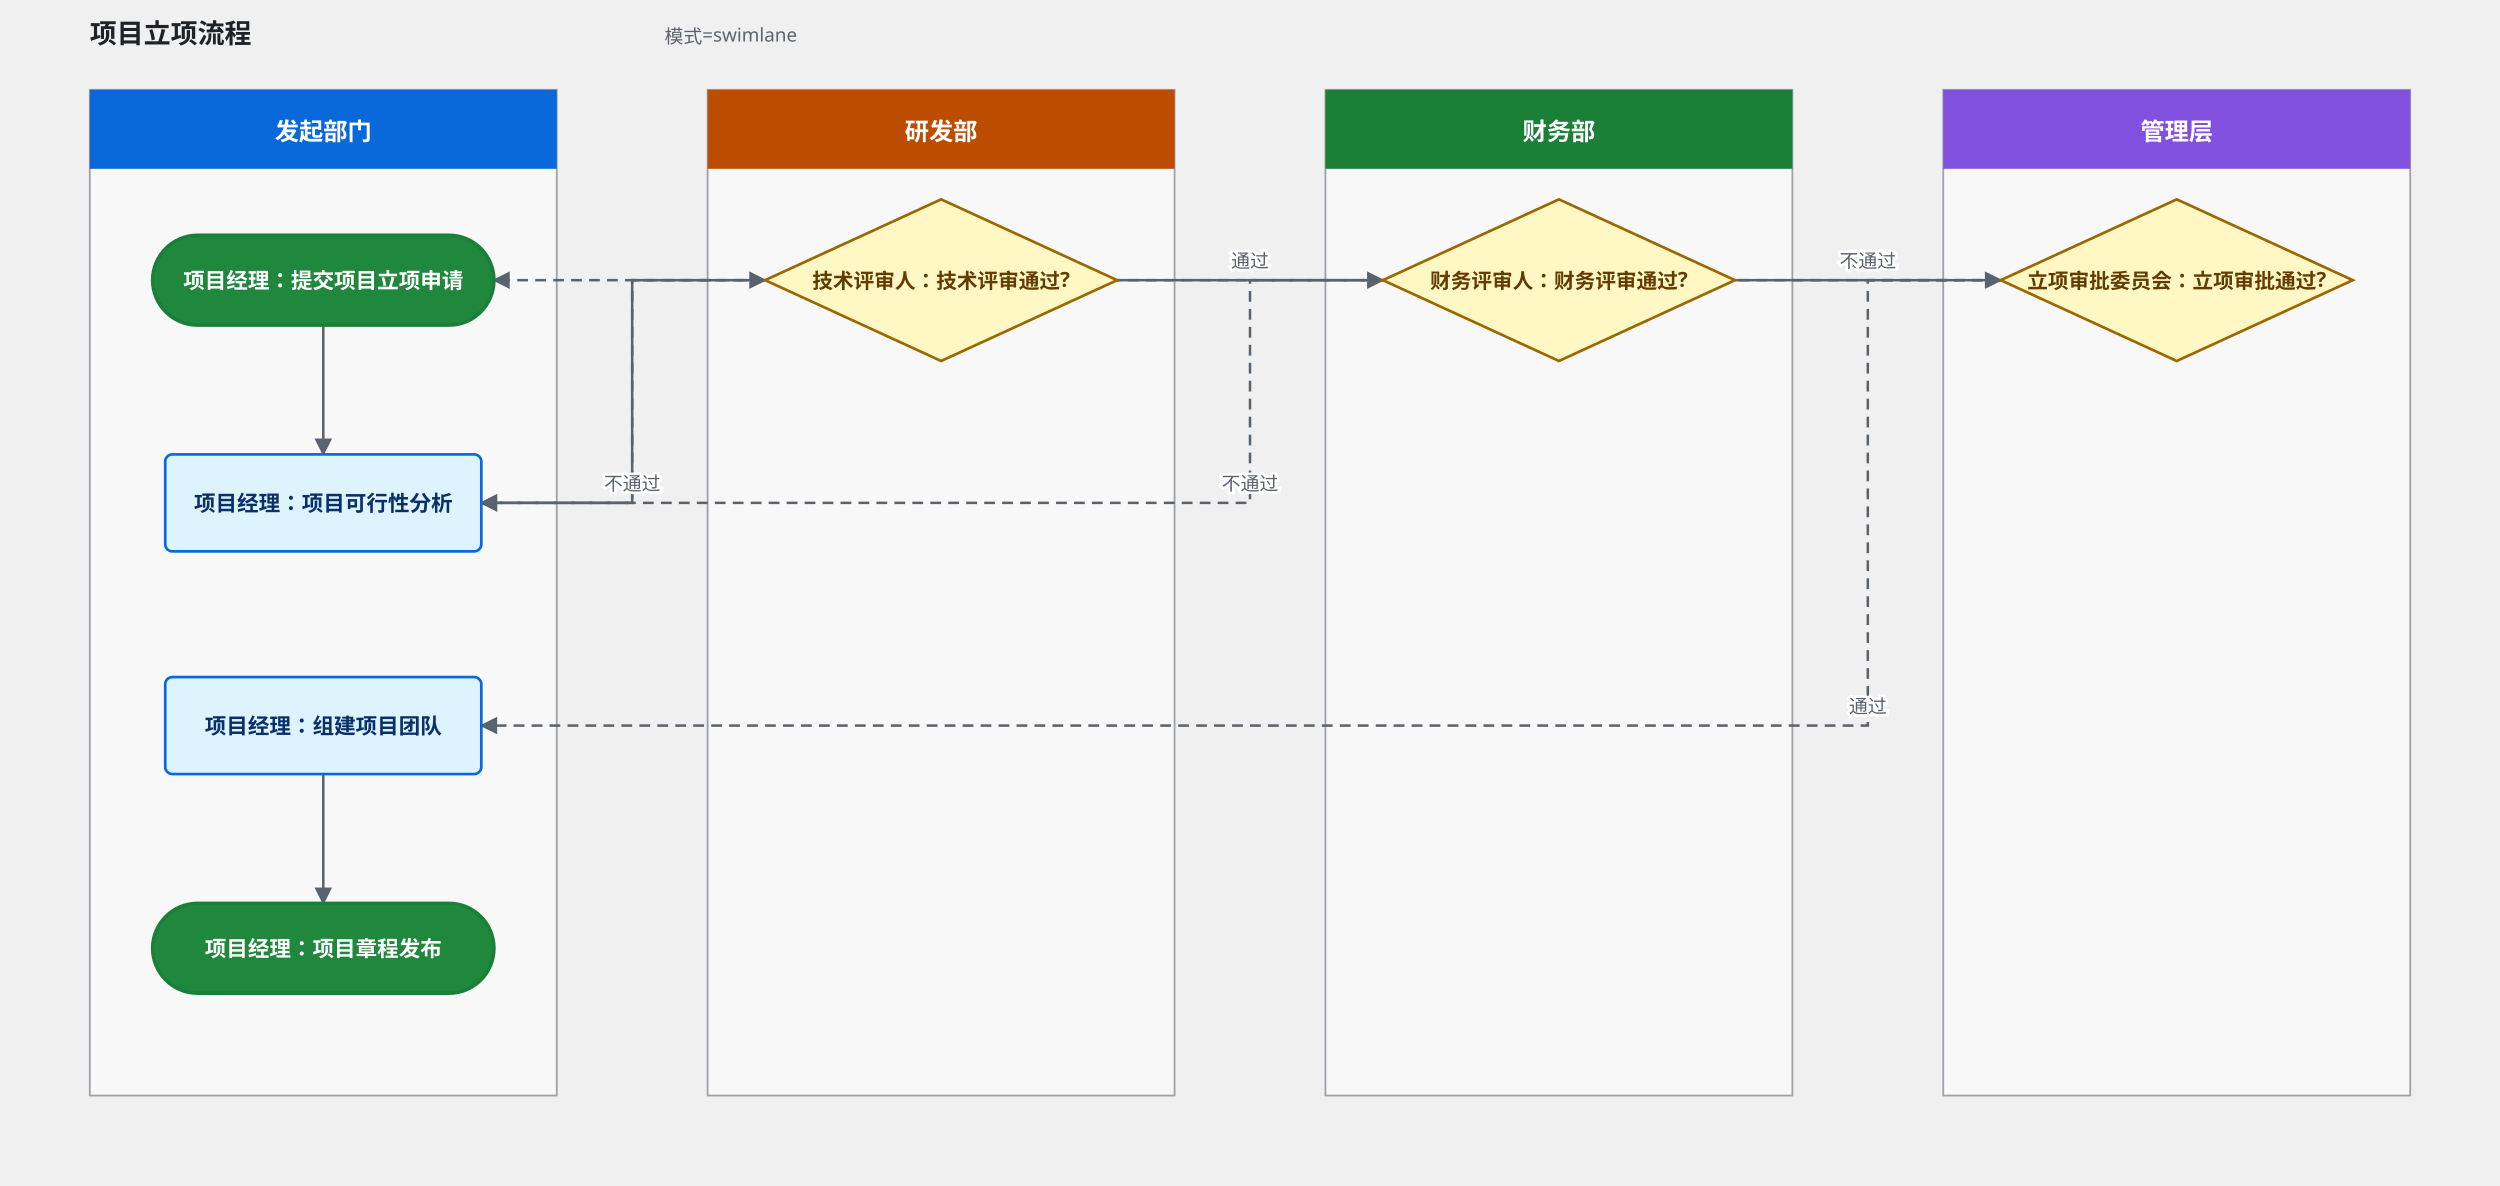
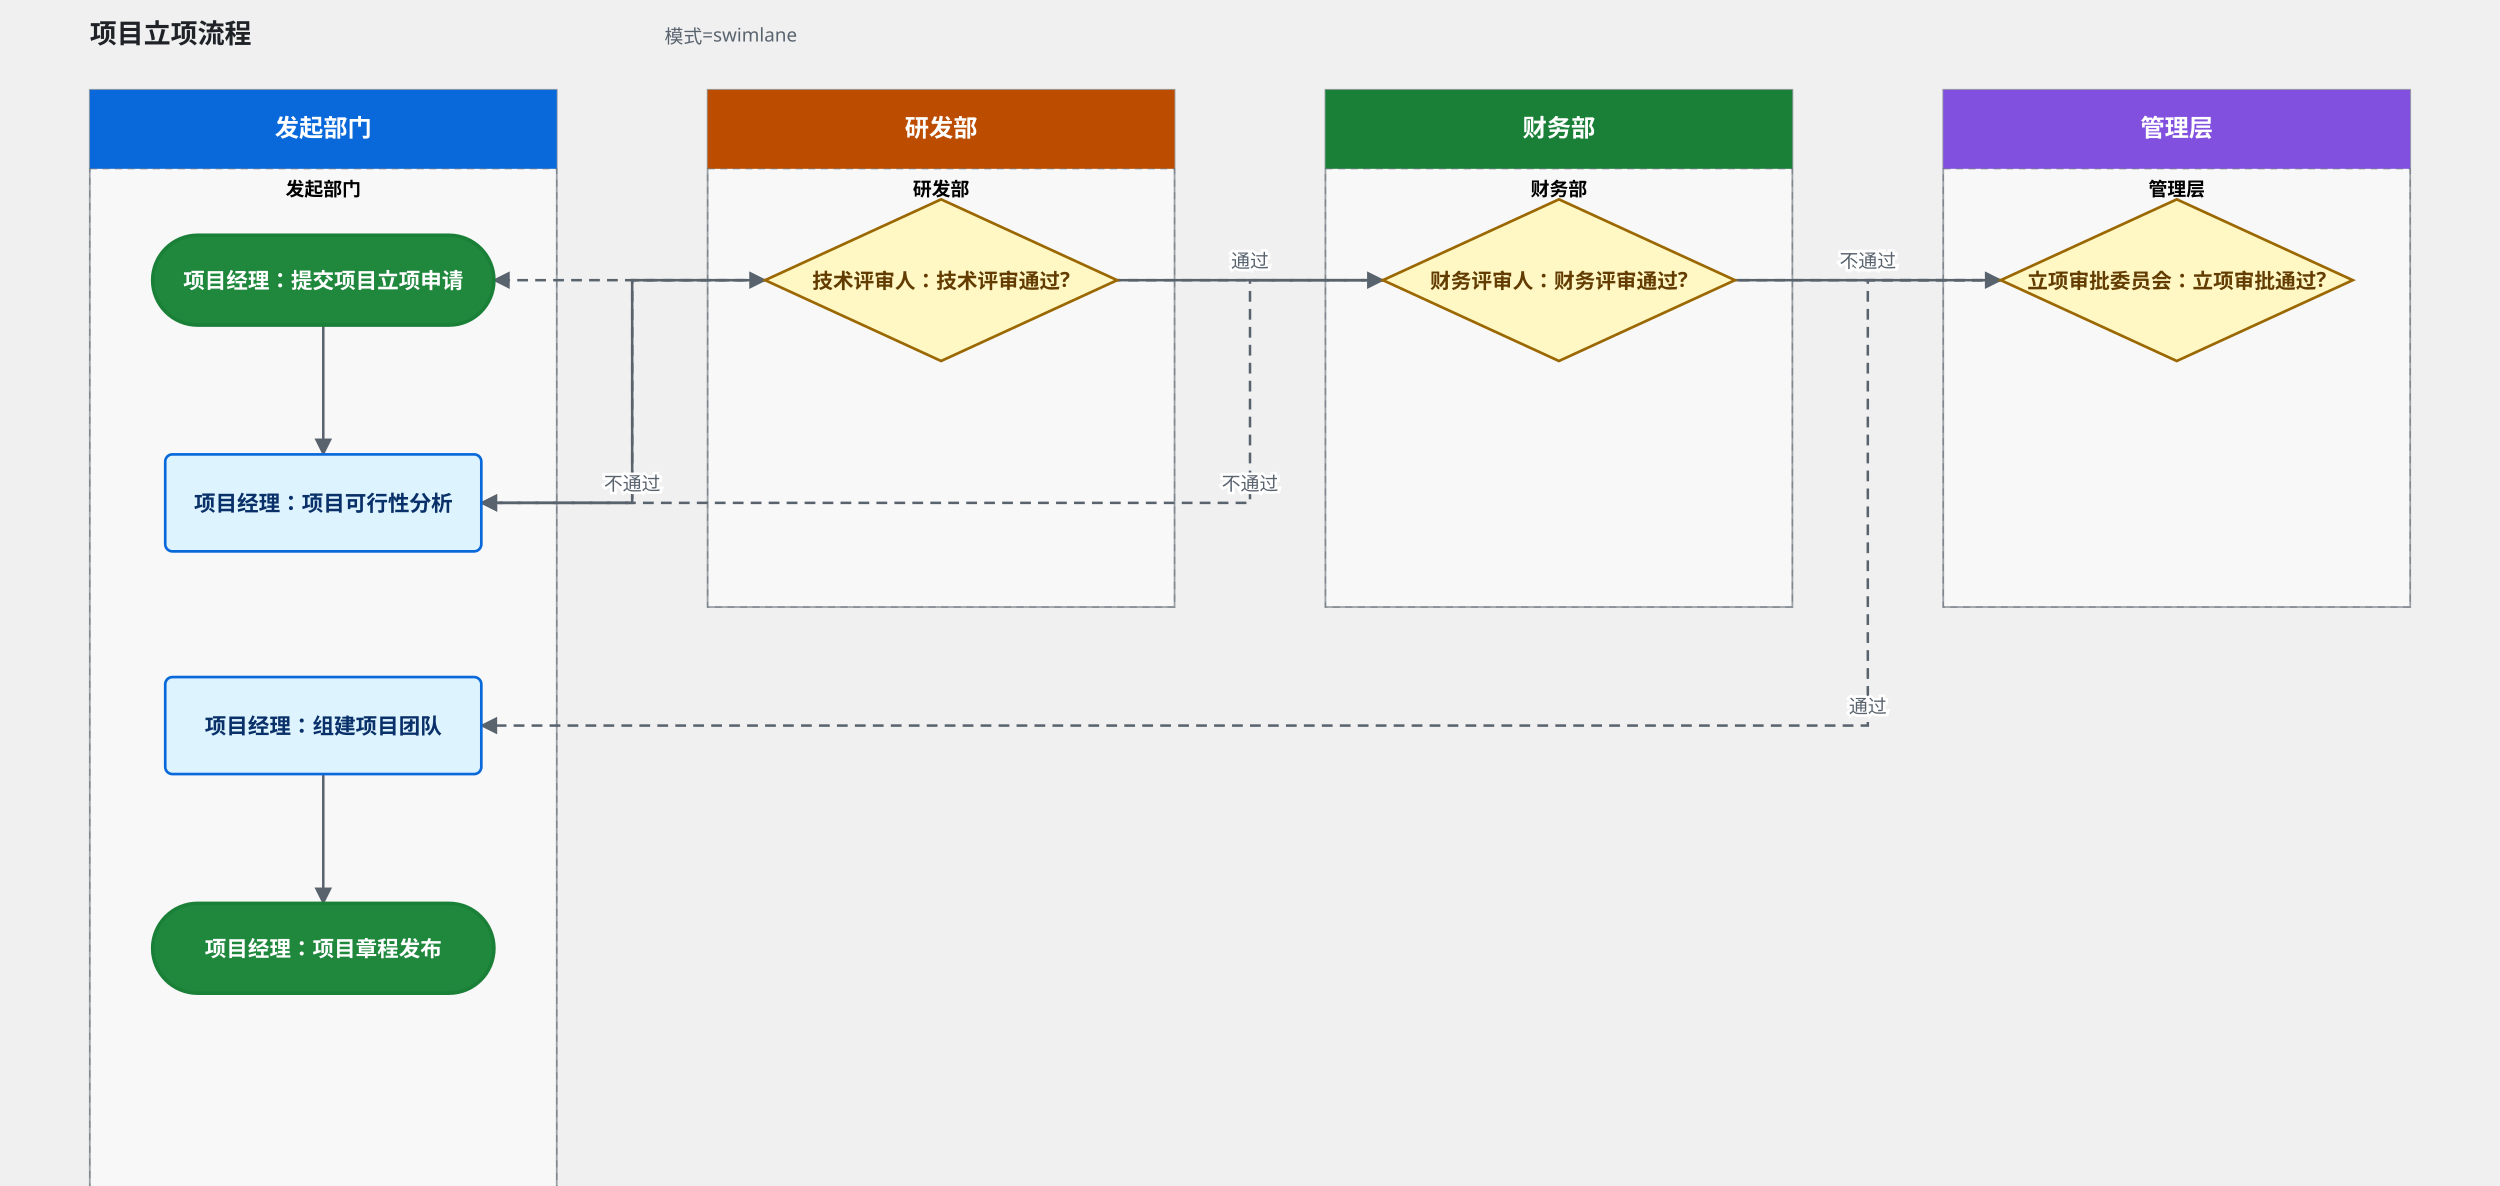
<svg xmlns="http://www.w3.org/2000/svg" viewBox="0 0 1392 660" width="1392" height="660" style="background:#ffffff;font-family:'Microsoft YaHei',system-ui,sans-serif">
  <defs>
    <marker id="arr" viewBox="0 0 10 10" refX="9" refY="5" markerWidth="7" markerHeight="7" orient="auto-start-reverse">
      <path d="M0,0 L10,5 L0,10 z" fill="#59636e" />
    </marker>
  </defs>
-   <rect x="50" y="50" width="260" height="560" fill="#ffffff" stroke="#59636e" stroke-width="1" opacity="0.55" />
-   <rect x="50" y="50" width="260" height="44" fill="#0969da" />
-   <text x="180" y="78" text-anchor="middle" font-size="13.5" font-weight="700" fill="#ffffff">发起部门</text>
-   <rect x="394" y="50" width="260" height="560" fill="#ffffff" stroke="#59636e" stroke-width="1" opacity="0.55" />
-   <rect x="394" y="50" width="260" height="44" fill="#bc4c00" />
-   <text x="524" y="78" text-anchor="middle" font-size="13.5" font-weight="700" fill="#ffffff">研发部</text>
-   <rect x="738" y="50" width="260" height="560" fill="#ffffff" stroke="#59636e" stroke-width="1" opacity="0.55" />
-   <rect x="738" y="50" width="260" height="44" fill="#1a7f37" />
-   <text x="868" y="78" text-anchor="middle" font-size="13.5" font-weight="700" fill="#ffffff">财务部</text>
-   <rect x="1082" y="50" width="260" height="560" fill="#ffffff" stroke="#59636e" stroke-width="1" opacity="0.55" />
-   <rect x="1082" y="50" width="260" height="44" fill="#8250df" />
-   <text x="1212" y="78" text-anchor="middle" font-size="13.5" font-weight="700" fill="#ffffff">管理层</text>
+   <g data-lane="发起部门" data-lane-depth="0">
+     <rect x="50" y="50" width="260" height="660" fill="#ffffff" stroke="#59636e" stroke-width="1" opacity="0.55" />
+     <rect x="50" y="50" width="260" height="44" fill="#0969da" />
+     <text x="180" y="76" text-anchor="middle" font-size="13.5" font-weight="700" fill="#ffffff">发起部门</text>
+     <rect x="50" y="94" width="260" height="616" fill="transparent" stroke="#59636e" stroke-width="0.8" stroke-dasharray="4 3" opacity="0.45" data-lane-role="发起部门" />
+     <text x="180" y="109" text-anchor="middle" font-size="10.5" font-weight="600" fill="undefined">发起部门</text>
+   </g>
+   <g data-lane="研发部" data-lane-depth="0">
+     <rect x="394" y="50" width="260" height="288" fill="#ffffff" stroke="#59636e" stroke-width="1" opacity="0.55" />
+     <rect x="394" y="50" width="260" height="44" fill="#bc4c00" />
+     <text x="524" y="76" text-anchor="middle" font-size="13.5" font-weight="700" fill="#ffffff">研发部</text>
+     <rect x="394" y="94" width="260" height="244" fill="transparent" stroke="#59636e" stroke-width="0.8" stroke-dasharray="4 3" opacity="0.45" data-lane-role="研发部" />
+     <text x="524" y="109" text-anchor="middle" font-size="10.5" font-weight="600" fill="undefined">研发部</text>
+   </g>
+   <g data-lane="财务部" data-lane-depth="0">
+     <rect x="738" y="50" width="260" height="288" fill="#ffffff" stroke="#59636e" stroke-width="1" opacity="0.55" />
+     <rect x="738" y="50" width="260" height="44" fill="#1a7f37" />
+     <text x="868" y="76" text-anchor="middle" font-size="13.5" font-weight="700" fill="#ffffff">财务部</text>
+     <rect x="738" y="94" width="260" height="244" fill="transparent" stroke="#59636e" stroke-width="0.8" stroke-dasharray="4 3" opacity="0.45" data-lane-role="财务部" />
+     <text x="868" y="109" text-anchor="middle" font-size="10.5" font-weight="600" fill="undefined">财务部</text>
+   </g>
+   <g data-lane="管理层" data-lane-depth="0">
+     <rect x="1082" y="50" width="260" height="288" fill="#ffffff" stroke="#59636e" stroke-width="1" opacity="0.55" />
+     <rect x="1082" y="50" width="260" height="44" fill="#8250df" />
+     <text x="1212" y="76" text-anchor="middle" font-size="13.5" font-weight="700" fill="#ffffff">管理层</text>
+     <rect x="1082" y="94" width="260" height="244" fill="transparent" stroke="#59636e" stroke-width="0.8" stroke-dasharray="4 3" opacity="0.45" data-lane-role="管理层" />
+     <text x="1212" y="109" text-anchor="middle" font-size="10.5" font-weight="600" fill="undefined">管理层</text>
+   </g>
  <path d="M 180 181 L 180 253" fill="none" stroke="#59636e" stroke-width="1.4" marker-end="url(#arr)" data-edge="1" data-eidx="0" />
  <path d="M 268 280 L 352 280 L 352 156 L 426 156" fill="none" stroke="#59636e" stroke-width="1.4" marker-end="url(#arr)" data-edge="1" data-eidx="1" />
  <path d="M 622 156 L 696 156 L 696 156 L 770 156" fill="none" stroke="#59636e" stroke-width="1.4" marker-end="url(#arr)" data-edge="1" data-eidx="2" />
  <text x="696" y="149" text-anchor="middle" font-size="10.5" fill="#59636e" paint-order="stroke" stroke="#ffffff" stroke-width="3">通过</text>
  <path d="M 426 156 L 352 156 L 352 280 L 268 280" fill="none" stroke="#59636e" stroke-width="1.4" stroke-dasharray="6 4" marker-end="url(#arr)" data-edge="1" data-eidx="3" />
  <text x="352" y="273" text-anchor="middle" font-size="10.5" fill="#59636e" paint-order="stroke" stroke="#ffffff" stroke-width="3">不通过</text>
  <path d="M 966 156 L 1040 156 L 1040 156 L 1114 156" fill="none" stroke="#59636e" stroke-width="1.4" marker-end="url(#arr)" data-edge="1" data-eidx="4" />
  <text x="1040" y="149" text-anchor="middle" font-size="10.5" fill="#59636e" paint-order="stroke" stroke="#ffffff" stroke-width="3">通过</text>
  <path d="M 770 156 L 696 156 L 696 280 L 268 280" fill="none" stroke="#59636e" stroke-width="1.4" stroke-dasharray="6 4" marker-end="url(#arr)" data-edge="1" data-eidx="5" />
  <text x="696" y="273" text-anchor="middle" font-size="10.5" fill="#59636e" paint-order="stroke" stroke="#ffffff" stroke-width="3">不通过</text>
  <path d="M 1114 156 L 1040 156 L 1040 404 L 268 404" fill="none" stroke="#59636e" stroke-width="1.4" stroke-dasharray="6 4" marker-end="url(#arr)" data-edge="1" data-eidx="6" />
  <text x="1040" y="397" text-anchor="middle" font-size="10.5" fill="#59636e" paint-order="stroke" stroke="#ffffff" stroke-width="3">通过</text>
  <path d="M 1114 156 L 1040 156 L 1040 156 L 275 156" fill="none" stroke="#59636e" stroke-width="1.4" stroke-dasharray="6 4" marker-end="url(#arr)" data-edge="1" data-eidx="7" />
  <text x="1040" y="149" text-anchor="middle" font-size="10.5" fill="#59636e" paint-order="stroke" stroke="#ffffff" stroke-width="3">不通过</text>
  <path d="M 180 431 L 180 503" fill="none" stroke="#59636e" stroke-width="1.4" marker-end="url(#arr)" data-edge="1" data-eidx="8" />
  <g transform="translate(85,131)" data-id="N1">
    <g fill="#1f883d" stroke="#1a7f37" stroke-width="2">
      <rect x="0" y="0" width="190" height="50" rx="25" ry="25" />
    </g>
    <text x="95" y="29.5" text-anchor="middle" font-size="12" font-weight="600" fill="#ffffff">项目经理：提交项目立项申请</text>
  </g>
  <g transform="translate(92,253)" data-id="N2">
    <g fill="#ddf4ff" stroke="#0969da" stroke-width="1.5">
      <rect x="0" y="0" width="176" height="54" rx="4" />
    </g>
    <text x="88" y="31.5" text-anchor="middle" font-size="12" font-weight="600" fill="#0a3069">项目经理：项目可行性分析</text>
  </g>
  <g transform="translate(92,377)" data-id="N6">
    <g fill="#ddf4ff" stroke="#0969da" stroke-width="1.5">
      <rect x="0" y="0" width="176" height="54" rx="4" />
    </g>
    <text x="88" y="31.5" text-anchor="middle" font-size="12" font-weight="600" fill="#0a3069">项目经理：组建项目团队</text>
  </g>
  <g transform="translate(85,503)" data-id="N7">
    <g fill="#1f883d" stroke="#1a7f37" stroke-width="2">
      <rect x="0" y="0" width="190" height="50" rx="25" ry="25" />
    </g>
    <text x="95" y="29.5" text-anchor="middle" font-size="12" font-weight="600" fill="#ffffff">项目经理：项目章程发布</text>
  </g>
  <g transform="translate(426,111)" data-id="N3">
    <g fill="#fff8c5" stroke="#9a6700" stroke-width="1.5">
      <polygon points="98,0 196,45 98,90 0,45" />
    </g>
    <text x="98" y="49.5" text-anchor="middle" font-size="11.5" font-weight="600" fill="#633c01">技术评审人：技术评审通过?</text>
  </g>
  <g transform="translate(770,111)" data-id="N4">
    <g fill="#fff8c5" stroke="#9a6700" stroke-width="1.5">
      <polygon points="98,0 196,45 98,90 0,45" />
    </g>
    <text x="98" y="49.5" text-anchor="middle" font-size="11.5" font-weight="600" fill="#633c01">财务评审人：财务评审通过?</text>
  </g>
  <g transform="translate(1114,111)" data-id="N5">
    <g fill="#fff8c5" stroke="#9a6700" stroke-width="1.5">
      <polygon points="98,0 196,45 98,90 0,45" />
    </g>
    <text x="98" y="49.5" text-anchor="middle" font-size="11.5" font-weight="600" fill="#633c01">立项审批委员会：立项审批通过?</text>
  </g>
  <text x="50" y="24" font-size="15" font-weight="700" fill="#1f2328">项目立项流程</text>
  <text x="370" y="24" font-size="10.5" fill="#59636e">模式=swimlane</text>
</svg>
